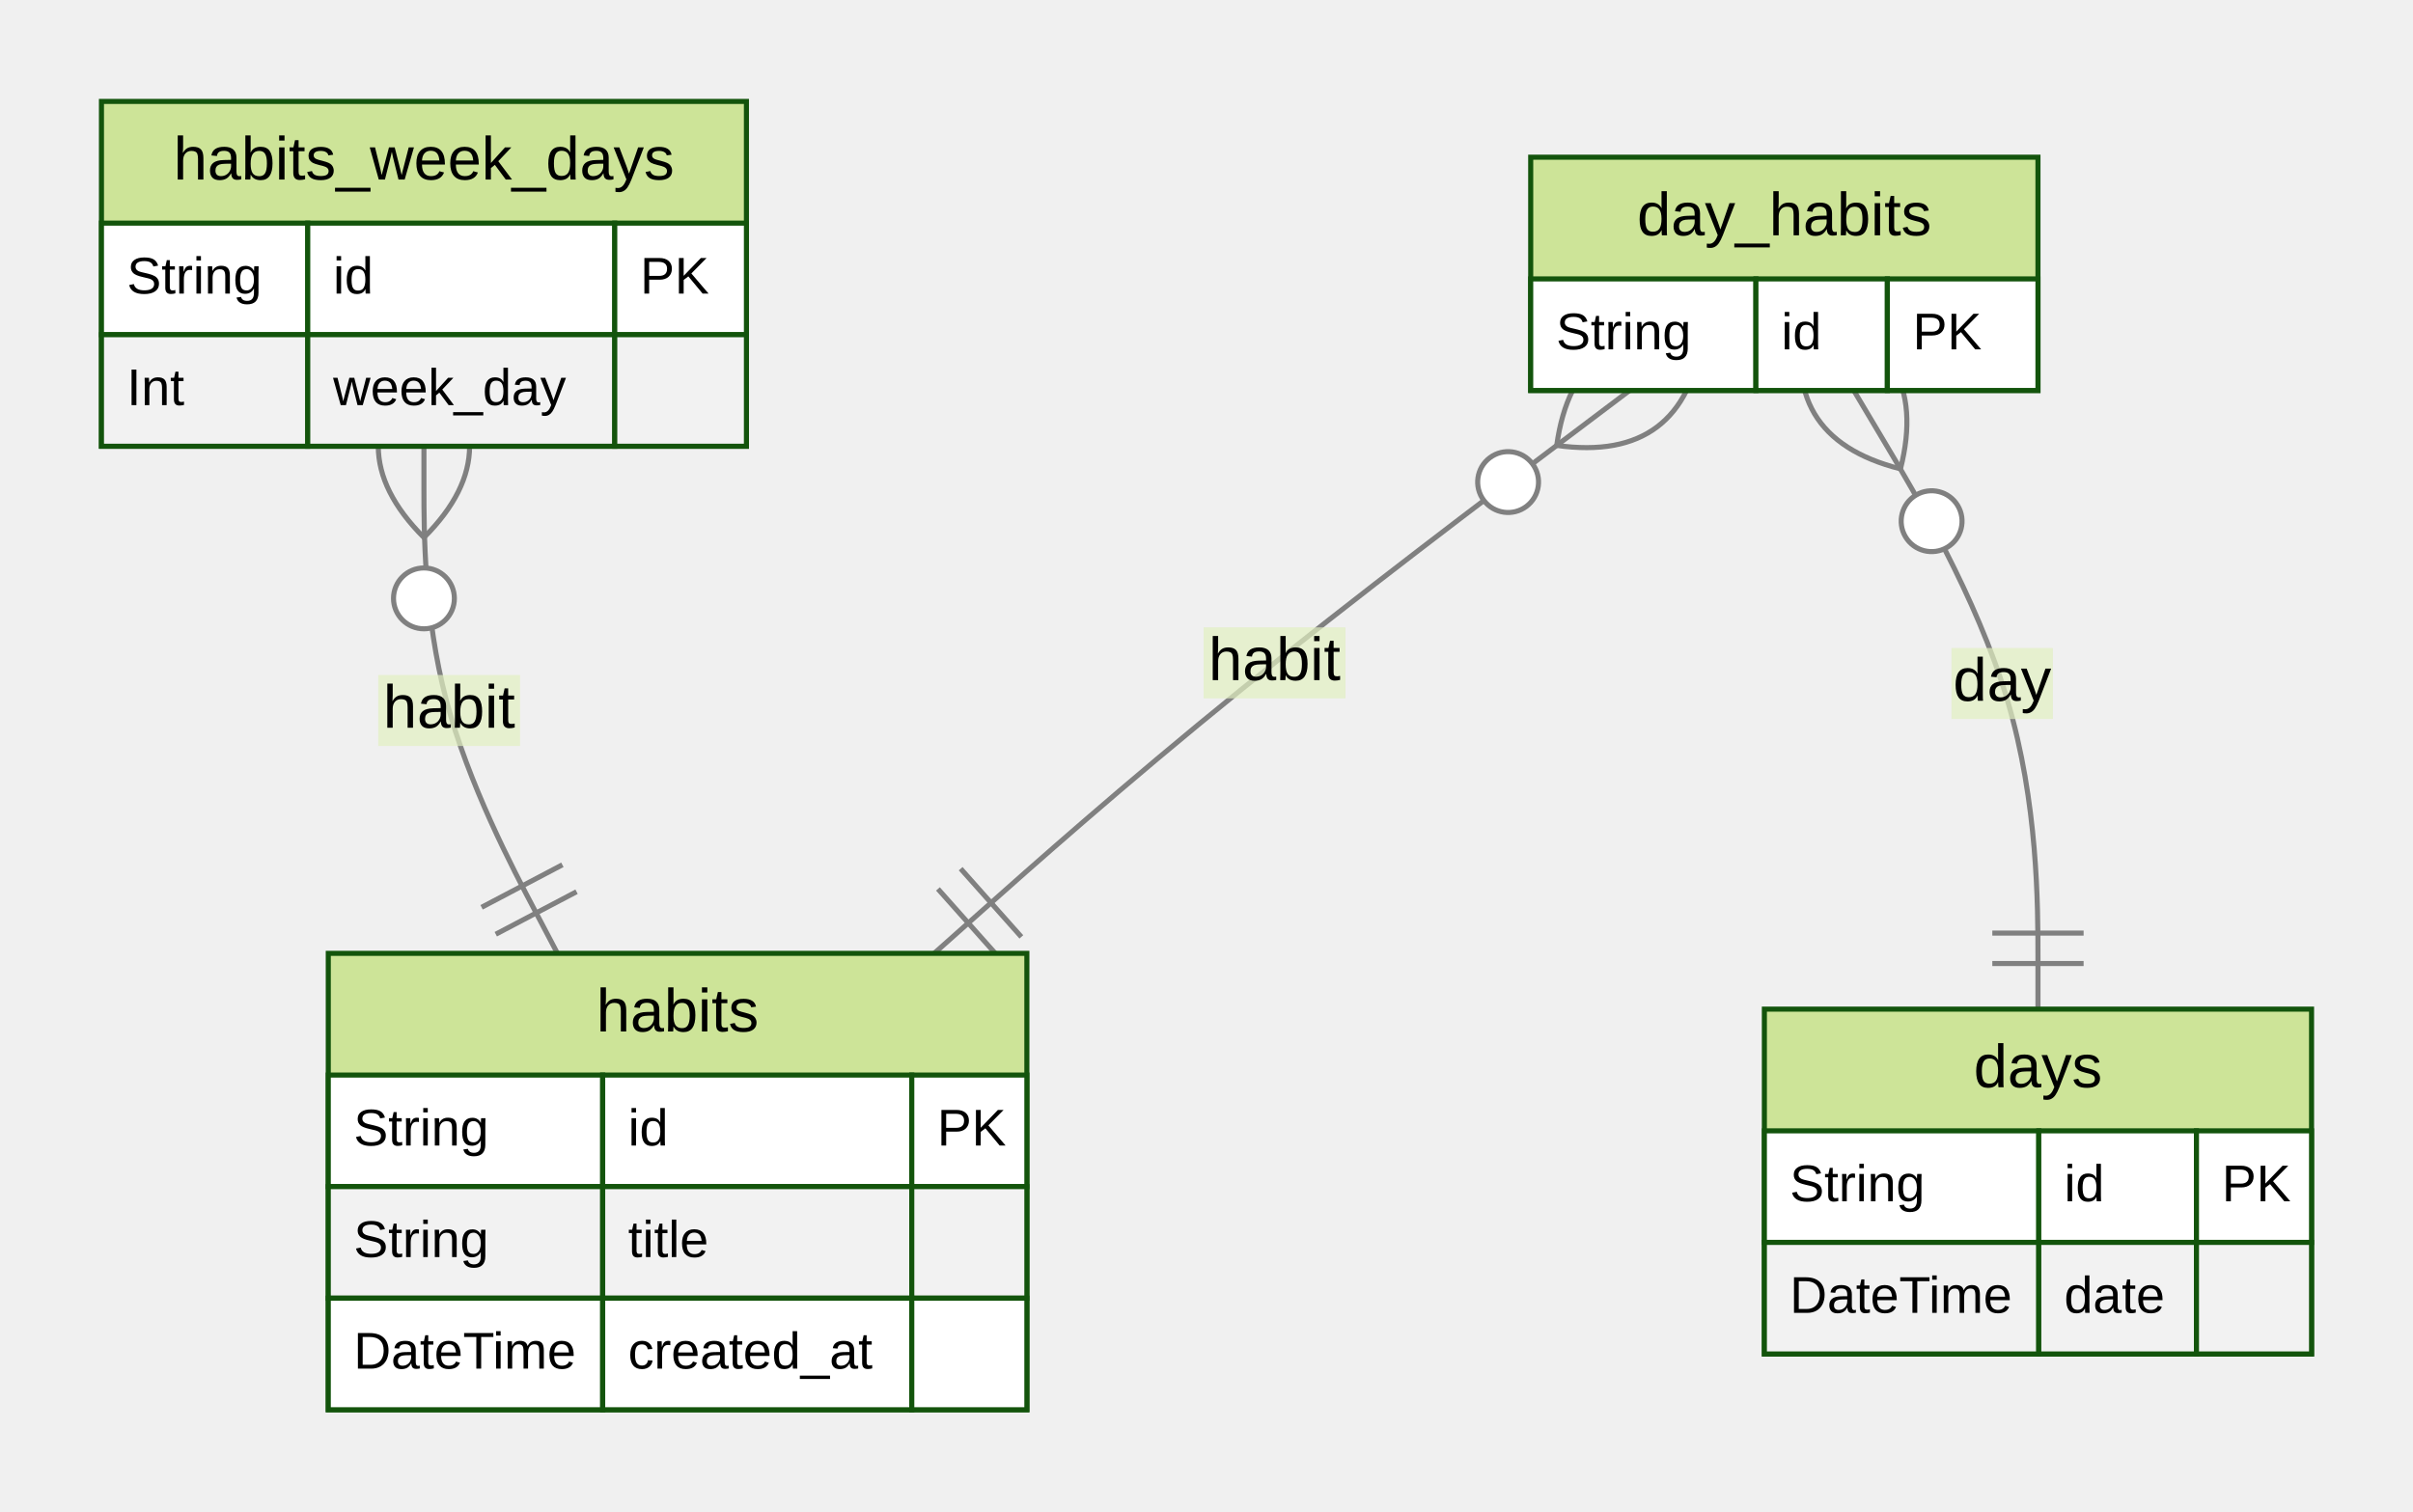
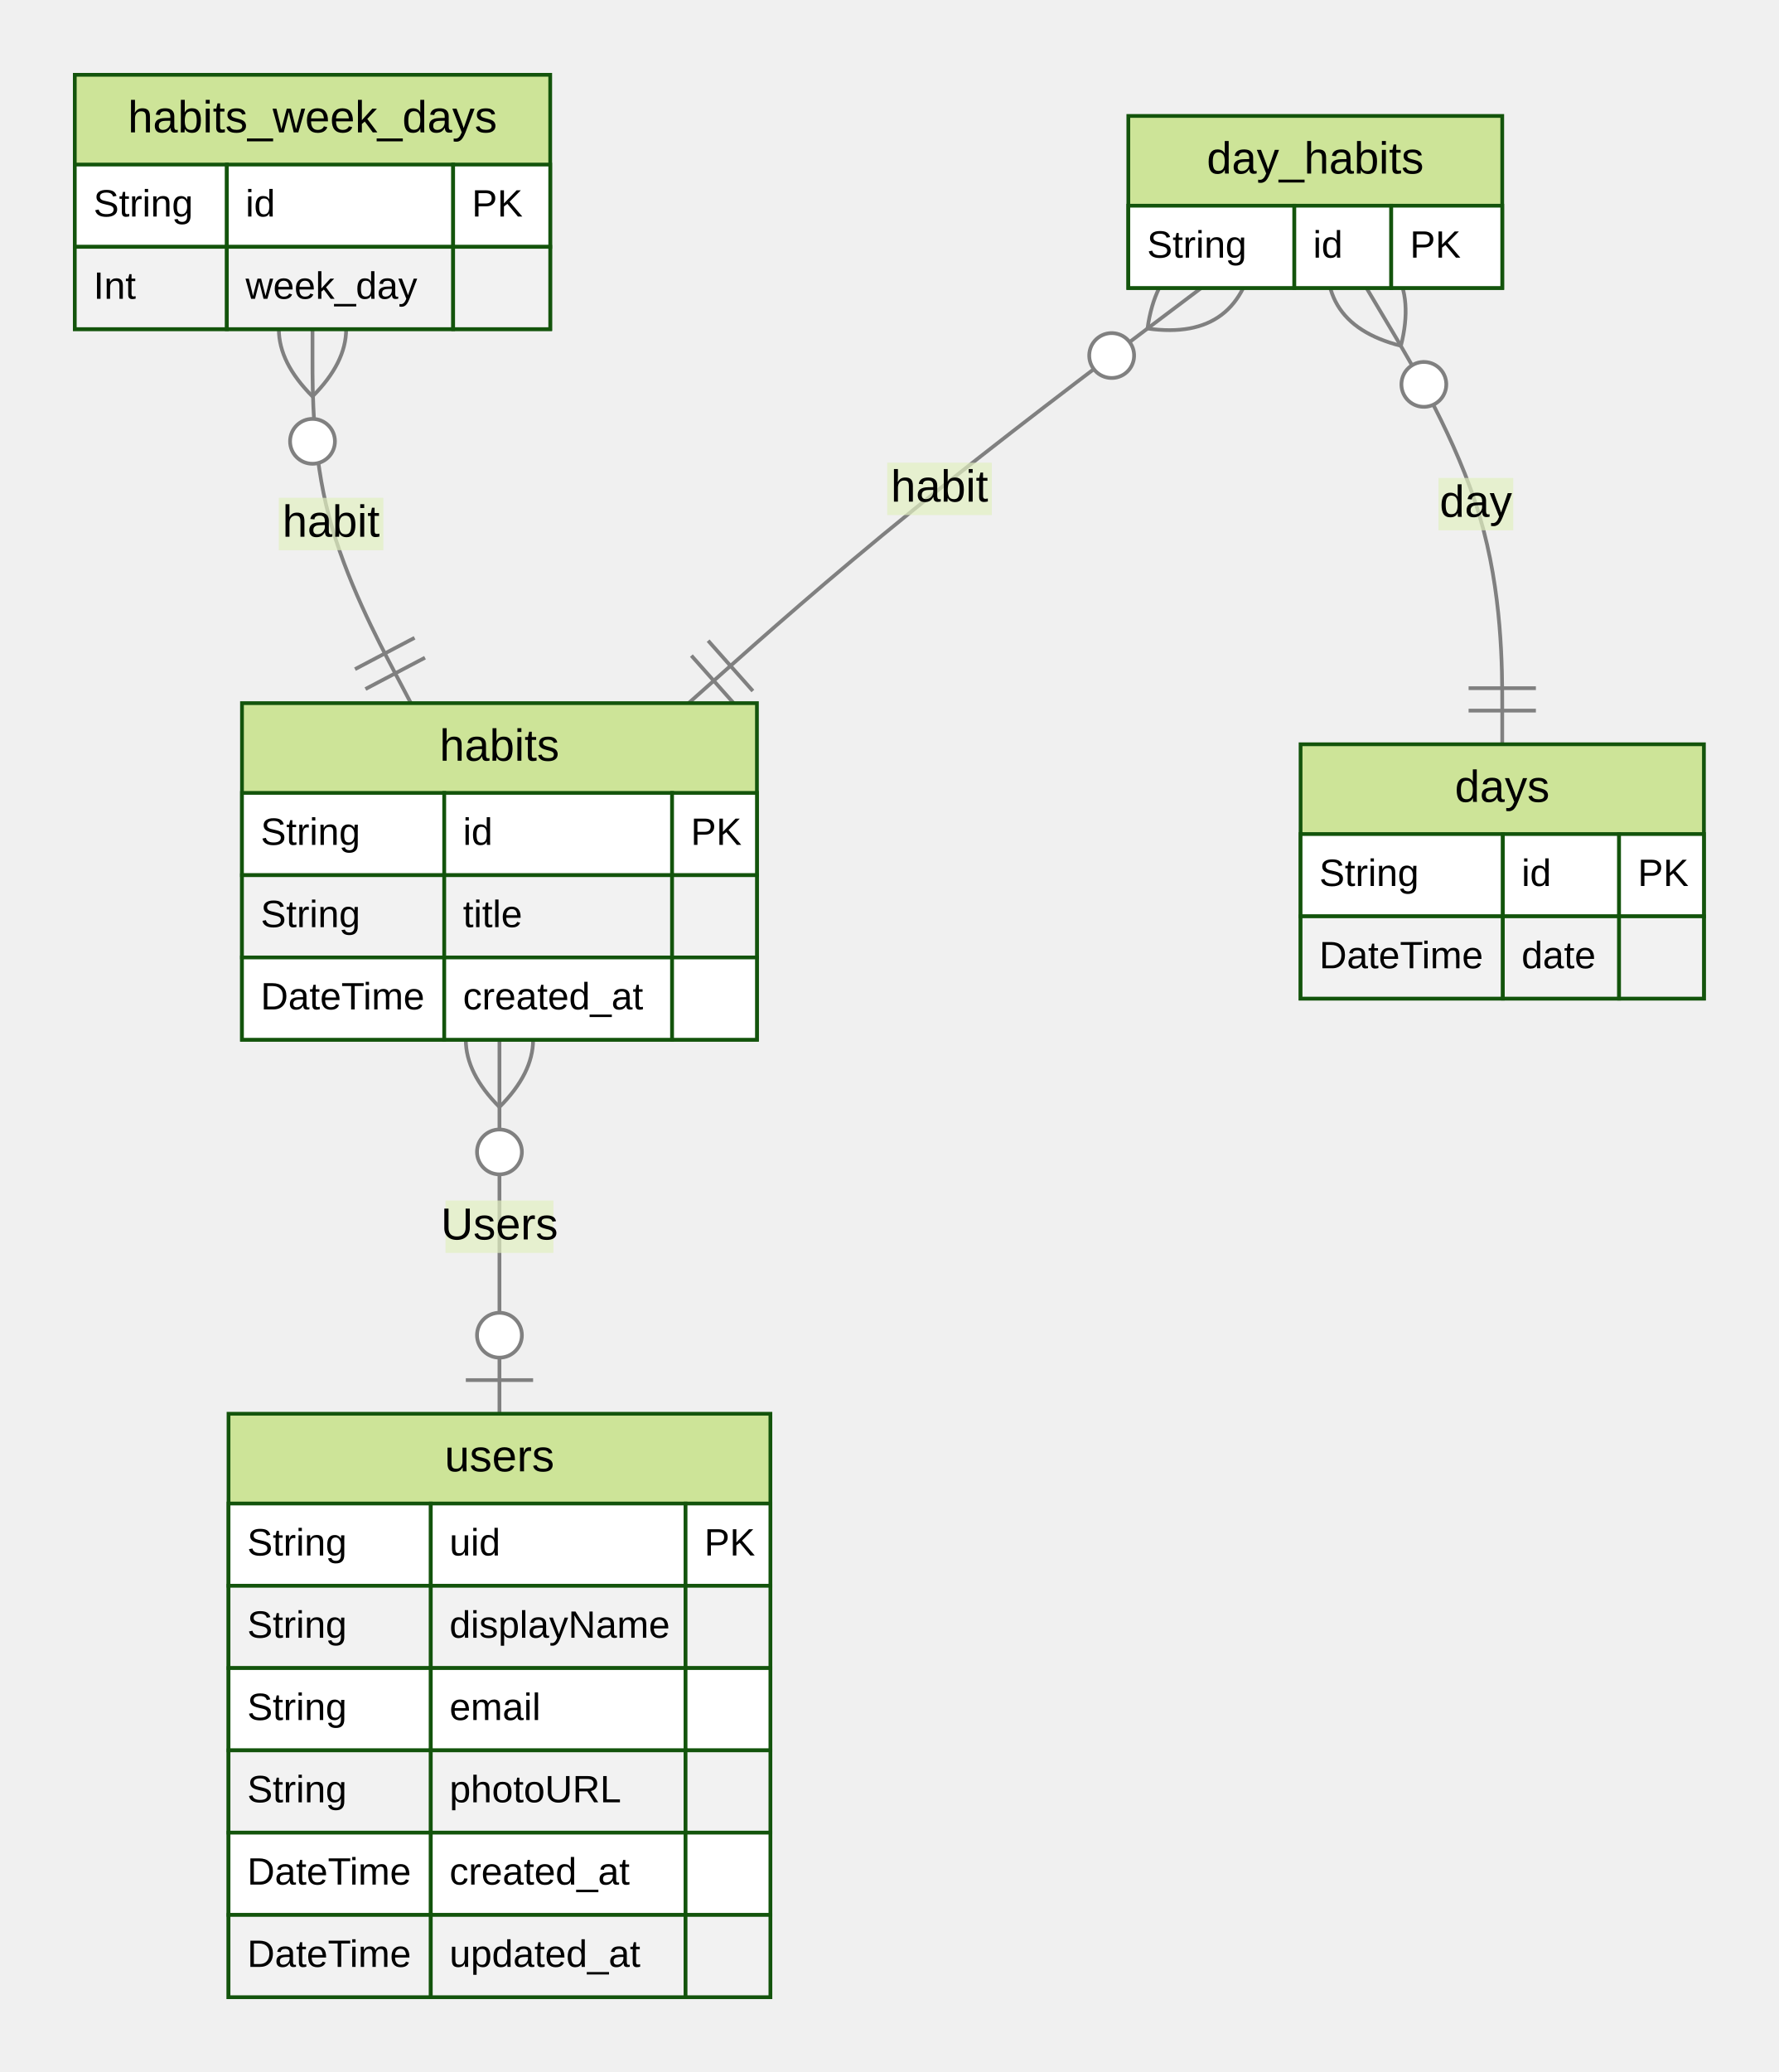
- <svg xmlns="http://www.w3.org/2000/svg" aria-roledescription="er" viewBox="0 0 475.694 298" style="max-width: 475.694px; background-color: white;" width="100%" id="mermaid-0">
+ <svg xmlns="http://www.w3.org/2000/svg" aria-roledescription="er" viewBox="0 0 475.694 554" style="max-width: 475.694px; background-color: white;" width="100%" id="mermaid-0">
  <style>#mermaid-0{font-family:"trebuchet ms",verdana,arial,sans-serif;font-size:16px;fill:#000000;}#mermaid-0 .error-icon{fill:#552222;}#mermaid-0 .error-text{fill:#552222;stroke:#552222;}#mermaid-0 .edge-thickness-normal{stroke-width:2px;}#mermaid-0 .edge-thickness-thick{stroke-width:3.5px;}#mermaid-0 .edge-pattern-solid{stroke-dasharray:0;}#mermaid-0 .edge-pattern-dashed{stroke-dasharray:3;}#mermaid-0 .edge-pattern-dotted{stroke-dasharray:2;}#mermaid-0 .marker{fill:#000000;stroke:#000000;}#mermaid-0 .marker.cross{stroke:#000000;}#mermaid-0 svg{font-family:"trebuchet ms",verdana,arial,sans-serif;font-size:16px;}#mermaid-0 .entityBox{fill:#cde498;stroke:#13540c;}#mermaid-0 .attributeBoxOdd{fill:#ffffff;stroke:#13540c;}#mermaid-0 .attributeBoxEven{fill:#f2f2f2;stroke:#13540c;}#mermaid-0 .relationshipLabelBox{fill:hsl(78.158, 58.462%, 84.51%);opacity:0.7;background-color:hsl(78.158, 58.462%, 84.51%);}#mermaid-0 .relationshipLabelBox rect{opacity:0.5;}#mermaid-0 .relationshipLine{stroke:#000000;}#mermaid-0 .entityTitleText{text-anchor:middle;font-size:18px;fill:#000000;}#mermaid-0 :root{--mermaid-font-family:"trebuchet ms",verdana,arial,sans-serif;}</style>
  <g />
  <defs>
    <marker orient="auto" markerHeight="18" markerWidth="18" refY="9" refX="0" id="ONLY_ONE_START">
      <path d="M9,0 L9,18 M15,0 L15,18" fill="none" stroke="gray" />
    </marker>
  </defs>
  <defs>
    <marker orient="auto" markerHeight="18" markerWidth="18" refY="9" refX="18" id="ONLY_ONE_END">
      <path d="M3,0 L3,18 M9,0 L9,18" fill="none" stroke="gray" />
    </marker>
  </defs>
  <defs>
    <marker orient="auto" markerHeight="18" markerWidth="30" refY="9" refX="0" id="ZERO_OR_ONE_START">
      <circle r="6" cy="9" cx="21" fill="white" stroke="gray" />
      <path d="M9,0 L9,18" fill="none" stroke="gray" />
    </marker>
  </defs>
  <defs>
    <marker orient="auto" markerHeight="18" markerWidth="30" refY="9" refX="30" id="ZERO_OR_ONE_END">
      <circle r="6" cy="9" cx="9" fill="white" stroke="gray" />
      <path d="M21,0 L21,18" fill="none" stroke="gray" />
    </marker>
  </defs>
  <defs>
    <marker orient="auto" markerHeight="36" markerWidth="45" refY="18" refX="18" id="ONE_OR_MORE_START">
      <path d="M0,18 Q 18,0 36,18 Q 18,36 0,18 M42,9 L42,27" fill="none" stroke="gray" />
    </marker>
  </defs>
  <defs>
    <marker orient="auto" markerHeight="36" markerWidth="45" refY="18" refX="27" id="ONE_OR_MORE_END">
      <path d="M3,9 L3,27 M9,18 Q27,0 45,18 Q27,36 9,18" fill="none" stroke="gray" />
    </marker>
  </defs>
  <defs>
    <marker orient="auto" markerHeight="36" markerWidth="57" refY="18" refX="18" id="ZERO_OR_MORE_START">
      <circle r="6" cy="18" cx="48" fill="white" stroke="gray" />
      <path d="M0,18 Q18,0 36,18 Q18,36 0,18" fill="none" stroke="gray" />
    </marker>
  </defs>
  <defs>
    <marker orient="auto" markerHeight="36" markerWidth="57" refY="18" refX="39" id="ZERO_OR_MORE_END">
      <circle r="6" cy="18" cx="9" fill="white" stroke="gray" />
      <path d="M21,18 Q39,0 57,18 Q39,36 21,18" fill="none" stroke="gray" />
    </marker>
  </defs>
+   <path style="stroke: gray; fill: none;" marker-start="url(#ZERO_OR_MORE_START)" marker-end="url(#ZERO_OR_ONE_END)" d="M133.575,278L133.575,286.333C133.575,294.667,133.575,311.333,133.575,328C133.575,344.667,133.575,361.333,133.575,369.667L133.575,378" class="er relationshipLine" />
  <path style="stroke: gray; fill: none;" marker-start="url(#ZERO_OR_MORE_START)" marker-end="url(#ONLY_ONE_END)" d="M83.575,88L83.575,96.333C83.575,104.667,83.575,121.333,87.961,138C92.347,154.667,101.119,171.333,105.505,179.667L109.891,188" class="er relationshipLine" />
  <path style="stroke: gray; fill: none;" marker-start="url(#ZERO_OR_MORE_START)" marker-end="url(#ONLY_ONE_END)" d="M365.45,77L371.502,87.167C377.553,97.333,389.656,117.667,395.708,138C401.76,158.333,401.76,178.667,401.76,188.833L401.76,199" class="er relationshipLine" />
  <path style="stroke: gray; fill: none;" marker-start="url(#ZERO_OR_MORE_START)" marker-end="url(#ONLY_ONE_END)" d="M321.258,77L307.776,87.167C294.293,97.333,267.328,117.667,244.478,136.167C221.628,154.667,202.893,171.333,193.526,179.667L184.159,188" class="er relationshipLine" />
-   <g transform="translate(64.71619,188 )" id="entity-habits-86da6a1f-b7c7-441e-9bbc-112ff5efafec">
+   <g transform="translate(64.71619,188 )" id="entity-habits-7ef23ea2-ade3-4d43-95e1-3e965d93ecd9">
    <rect height="90" width="137.718" y="0" x="0" class="er entityBox" />
-     <text style="dominant-baseline: middle; text-anchor: middle; font-size: 12px;" transform="translate(68.85901,12)" y="0" x="0" id="text-entity-habits-86da6a1f-b7c7-441e-9bbc-112ff5efafec" class="er entityLabel">habits</text>
+     <text style="dominant-baseline: middle; text-anchor: middle; font-size: 12px;" transform="translate(68.85901,12)" y="0" x="0" id="text-entity-habits-7ef23ea2-ade3-4d43-95e1-3e965d93ecd9" class="er entityLabel">habits</text>
    <rect height="22" width="54.096" y="24" x="0" class="er attributeBoxOdd" />
-     <text style="dominant-baseline: middle; font-size: 10.2px;" transform="translate(5,35)" y="0" x="0" id="text-entity-habits-86da6a1f-b7c7-441e-9bbc-112ff5efafec-attr-1-type" class="er entityLabel">String</text>
+     <text style="dominant-baseline: middle; font-size: 10.2px;" transform="translate(5,35)" y="0" x="0" id="text-entity-habits-7ef23ea2-ade3-4d43-95e1-3e965d93ecd9-attr-1-type" class="er entityLabel">String</text>
    <rect height="22" width="60.935" y="24" x="54.096" class="er attributeBoxOdd" />
-     <text style="dominant-baseline: middle; font-size: 10.2px;" transform="translate(59.09555,35)" y="0" x="0" id="text-entity-habits-86da6a1f-b7c7-441e-9bbc-112ff5efafec-attr-1-name" class="er entityLabel">id</text>
+     <text style="dominant-baseline: middle; font-size: 10.2px;" transform="translate(59.09555,35)" y="0" x="0" id="text-entity-habits-7ef23ea2-ade3-4d43-95e1-3e965d93ecd9-attr-1-name" class="er entityLabel">id</text>
    <rect height="22" width="22.688" y="24" x="115.03" class="er attributeBoxOdd" />
-     <text style="dominant-baseline: middle; font-size: 10.2px;" transform="translate(120.0303,35)" y="0" x="0" id="text-entity-habits-86da6a1f-b7c7-441e-9bbc-112ff5efafec-attr-1-key" class="er entityLabel">PK</text>
+     <text style="dominant-baseline: middle; font-size: 10.2px;" transform="translate(120.0303,35)" y="0" x="0" id="text-entity-habits-7ef23ea2-ade3-4d43-95e1-3e965d93ecd9-attr-1-key" class="er entityLabel">PK</text>
    <rect height="22" width="54.096" y="46" x="0" class="er attributeBoxEven" />
-     <text style="dominant-baseline: middle; font-size: 10.2px;" transform="translate(5,57)" y="0" x="0" id="text-entity-habits-86da6a1f-b7c7-441e-9bbc-112ff5efafec-attr-2-type" class="er entityLabel">String</text>
+     <text style="dominant-baseline: middle; font-size: 10.2px;" transform="translate(5,57)" y="0" x="0" id="text-entity-habits-7ef23ea2-ade3-4d43-95e1-3e965d93ecd9-attr-2-type" class="er entityLabel">String</text>
    <rect height="22" width="60.935" y="46" x="54.096" class="er attributeBoxEven" />
-     <text style="dominant-baseline: middle; font-size: 10.2px;" transform="translate(59.09555,57)" y="0" x="0" id="text-entity-habits-86da6a1f-b7c7-441e-9bbc-112ff5efafec-attr-2-name" class="er entityLabel">title</text>
+     <text style="dominant-baseline: middle; font-size: 10.2px;" transform="translate(59.09555,57)" y="0" x="0" id="text-entity-habits-7ef23ea2-ade3-4d43-95e1-3e965d93ecd9-attr-2-name" class="er entityLabel">title</text>
    <rect height="22" width="22.688" y="46" x="115.03" class="er attributeBoxEven" />
-     <text style="dominant-baseline: middle; font-size: 10.2px;" transform="translate(120.0303,57)" y="0" x="0" id="text-entity-habits-86da6a1f-b7c7-441e-9bbc-112ff5efafec-attr-2-key" class="er entityLabel" />
+     <text style="dominant-baseline: middle; font-size: 10.2px;" transform="translate(120.0303,57)" y="0" x="0" id="text-entity-habits-7ef23ea2-ade3-4d43-95e1-3e965d93ecd9-attr-2-key" class="er entityLabel" />
    <rect height="22" width="54.096" y="68" x="0" class="er attributeBoxOdd" />
-     <text style="dominant-baseline: middle; font-size: 10.2px;" transform="translate(5,79)" y="0" x="0" id="text-entity-habits-86da6a1f-b7c7-441e-9bbc-112ff5efafec-attr-3-type" class="er entityLabel">DateTime</text>
+     <text style="dominant-baseline: middle; font-size: 10.2px;" transform="translate(5,79)" y="0" x="0" id="text-entity-habits-7ef23ea2-ade3-4d43-95e1-3e965d93ecd9-attr-3-type" class="er entityLabel">DateTime</text>
    <rect height="22" width="60.935" y="68" x="54.096" class="er attributeBoxOdd" />
-     <text style="dominant-baseline: middle; font-size: 10.2px;" transform="translate(59.09555,79)" y="0" x="0" id="text-entity-habits-86da6a1f-b7c7-441e-9bbc-112ff5efafec-attr-3-name" class="er entityLabel">created_at</text>
+     <text style="dominant-baseline: middle; font-size: 10.2px;" transform="translate(59.09555,79)" y="0" x="0" id="text-entity-habits-7ef23ea2-ade3-4d43-95e1-3e965d93ecd9-attr-3-name" class="er entityLabel">created_at</text>
    <rect height="22" width="22.688" y="68" x="115.03" class="er attributeBoxOdd" />
-     <text style="dominant-baseline: middle; font-size: 10.2px;" transform="translate(120.0303,79)" y="0" x="0" id="text-entity-habits-86da6a1f-b7c7-441e-9bbc-112ff5efafec-attr-3-key" class="er entityLabel" />
+     <text style="dominant-baseline: middle; font-size: 10.2px;" transform="translate(120.0303,79)" y="0" x="0" id="text-entity-habits-7ef23ea2-ade3-4d43-95e1-3e965d93ecd9-attr-3-key" class="er entityLabel" />
  </g>
-   <g transform="translate(20,20 )" id="entity-habitsweekdays-cb943686-dce0-4440-a61a-4bc793db5585">
+   <g transform="translate(20,20 )" id="entity-habitsweekdays-2b3b6274-2455-4677-95af-f78a3d151e97">
    <rect height="68" width="127.15" y="0" x="0" class="er entityBox" />
-     <text style="dominant-baseline: middle; text-anchor: middle; font-size: 12px;" transform="translate(63.5752,12)" y="0" x="0" id="text-entity-habitsweekdays-cb943686-dce0-4440-a61a-4bc793db5585" class="er entityLabel">habits_week_days</text>
+     <text style="dominant-baseline: middle; text-anchor: middle; font-size: 12px;" transform="translate(63.5752,12)" y="0" x="0" id="text-entity-habitsweekdays-2b3b6274-2455-4677-95af-f78a3d151e97" class="er entityLabel">habits_week_days</text>
    <rect height="22" width="40.668" y="24" x="0" class="er attributeBoxOdd" />
-     <text style="dominant-baseline: middle; font-size: 10.2px;" transform="translate(5,35)" y="0" x="0" id="text-entity-habitsweekdays-cb943686-dce0-4440-a61a-4bc793db5585-attr-1-type" class="er entityLabel">String</text>
+     <text style="dominant-baseline: middle; font-size: 10.2px;" transform="translate(5,35)" y="0" x="0" id="text-entity-habitsweekdays-2b3b6274-2455-4677-95af-f78a3d151e97-attr-1-type" class="er entityLabel">String</text>
    <rect height="22" width="60.524" y="24" x="40.668" class="er attributeBoxOdd" />
-     <text style="dominant-baseline: middle; font-size: 10.2px;" transform="translate(45.66758,35)" y="0" x="0" id="text-entity-habitsweekdays-cb943686-dce0-4440-a61a-4bc793db5585-attr-1-name" class="er entityLabel">id</text>
+     <text style="dominant-baseline: middle; font-size: 10.2px;" transform="translate(45.66758,35)" y="0" x="0" id="text-entity-habitsweekdays-2b3b6274-2455-4677-95af-f78a3d151e97-attr-1-name" class="er entityLabel">id</text>
    <rect height="22" width="25.959" y="24" x="101.191" class="er attributeBoxOdd" />
-     <text style="dominant-baseline: middle; font-size: 10.2px;" transform="translate(106.1912,35)" y="0" x="0" id="text-entity-habitsweekdays-cb943686-dce0-4440-a61a-4bc793db5585-attr-1-key" class="er entityLabel">PK</text>
+     <text style="dominant-baseline: middle; font-size: 10.2px;" transform="translate(106.1912,35)" y="0" x="0" id="text-entity-habitsweekdays-2b3b6274-2455-4677-95af-f78a3d151e97-attr-1-key" class="er entityLabel">PK</text>
    <rect height="22" width="40.668" y="46" x="0" class="er attributeBoxEven" />
-     <text style="dominant-baseline: middle; font-size: 10.2px;" transform="translate(5,57)" y="0" x="0" id="text-entity-habitsweekdays-cb943686-dce0-4440-a61a-4bc793db5585-attr-2-type" class="er entityLabel">Int</text>
+     <text style="dominant-baseline: middle; font-size: 10.2px;" transform="translate(5,57)" y="0" x="0" id="text-entity-habitsweekdays-2b3b6274-2455-4677-95af-f78a3d151e97-attr-2-type" class="er entityLabel">Int</text>
    <rect height="22" width="60.524" y="46" x="40.668" class="er attributeBoxEven" />
-     <text style="dominant-baseline: middle; font-size: 10.2px;" transform="translate(45.66758,57)" y="0" x="0" id="text-entity-habitsweekdays-cb943686-dce0-4440-a61a-4bc793db5585-attr-2-name" class="er entityLabel">week_day</text>
+     <text style="dominant-baseline: middle; font-size: 10.2px;" transform="translate(45.66758,57)" y="0" x="0" id="text-entity-habitsweekdays-2b3b6274-2455-4677-95af-f78a3d151e97-attr-2-name" class="er entityLabel">week_day</text>
    <rect height="22" width="25.959" y="46" x="101.191" class="er attributeBoxEven" />
-     <text style="dominant-baseline: middle; font-size: 10.2px;" transform="translate(106.1912,57)" y="0" x="0" id="text-entity-habitsweekdays-cb943686-dce0-4440-a61a-4bc793db5585-attr-2-key" class="er entityLabel" />
+     <text style="dominant-baseline: middle; font-size: 10.2px;" transform="translate(106.1912,57)" y="0" x="0" id="text-entity-habitsweekdays-2b3b6274-2455-4677-95af-f78a3d151e97-attr-2-key" class="er entityLabel" />
  </g>
-   <g transform="translate(347.825,199 )" id="entity-days-0a3724f3-37b3-4ce9-a05d-be3ed96867b7">
+   <g transform="translate(347.825,199 )" id="entity-days-acdc11ee-800e-45c6-8e62-131fe9b47613">
    <rect height="68" width="107.869" y="0" x="0" class="er entityBox" />
-     <text style="dominant-baseline: middle; text-anchor: middle; font-size: 12px;" transform="translate(53.93452,12)" y="0" x="0" id="text-entity-days-0a3724f3-37b3-4ce9-a05d-be3ed96867b7" class="er entityLabel">days</text>
+     <text style="dominant-baseline: middle; text-anchor: middle; font-size: 12px;" transform="translate(53.93452,12)" y="0" x="0" id="text-entity-days-acdc11ee-800e-45c6-8e62-131fe9b47613" class="er entityLabel">days</text>
    <rect height="22" width="54.096" y="24" x="0" class="er attributeBoxOdd" />
-     <text style="dominant-baseline: middle; font-size: 10.2px;" transform="translate(5,35)" y="0" x="0" id="text-entity-days-0a3724f3-37b3-4ce9-a05d-be3ed96867b7-attr-1-type" class="er entityLabel">String</text>
+     <text style="dominant-baseline: middle; font-size: 10.2px;" transform="translate(5,35)" y="0" x="0" id="text-entity-days-acdc11ee-800e-45c6-8e62-131fe9b47613-attr-1-type" class="er entityLabel">String</text>
    <rect height="22" width="31.086" y="24" x="54.096" class="er attributeBoxOdd" />
-     <text style="dominant-baseline: middle; font-size: 10.2px;" transform="translate(59.09555,35)" y="0" x="0" id="text-entity-days-0a3724f3-37b3-4ce9-a05d-be3ed96867b7-attr-1-name" class="er entityLabel">id</text>
+     <text style="dominant-baseline: middle; font-size: 10.2px;" transform="translate(59.09555,35)" y="0" x="0" id="text-entity-days-acdc11ee-800e-45c6-8e62-131fe9b47613-attr-1-name" class="er entityLabel">id</text>
    <rect height="22" width="22.688" y="24" x="85.181" class="er attributeBoxOdd" />
-     <text style="dominant-baseline: middle; font-size: 10.2px;" transform="translate(90.18137,35)" y="0" x="0" id="text-entity-days-0a3724f3-37b3-4ce9-a05d-be3ed96867b7-attr-1-key" class="er entityLabel">PK</text>
+     <text style="dominant-baseline: middle; font-size: 10.2px;" transform="translate(90.18137,35)" y="0" x="0" id="text-entity-days-acdc11ee-800e-45c6-8e62-131fe9b47613-attr-1-key" class="er entityLabel">PK</text>
    <rect height="22" width="54.096" y="46" x="0" class="er attributeBoxEven" />
-     <text style="dominant-baseline: middle; font-size: 10.2px;" transform="translate(5,57)" y="0" x="0" id="text-entity-days-0a3724f3-37b3-4ce9-a05d-be3ed96867b7-attr-2-type" class="er entityLabel">DateTime</text>
+     <text style="dominant-baseline: middle; font-size: 10.2px;" transform="translate(5,57)" y="0" x="0" id="text-entity-days-acdc11ee-800e-45c6-8e62-131fe9b47613-attr-2-type" class="er entityLabel">DateTime</text>
    <rect height="22" width="31.086" y="46" x="54.096" class="er attributeBoxEven" />
-     <text style="dominant-baseline: middle; font-size: 10.2px;" transform="translate(59.09555,57)" y="0" x="0" id="text-entity-days-0a3724f3-37b3-4ce9-a05d-be3ed96867b7-attr-2-name" class="er entityLabel">date</text>
+     <text style="dominant-baseline: middle; font-size: 10.2px;" transform="translate(59.09555,57)" y="0" x="0" id="text-entity-days-acdc11ee-800e-45c6-8e62-131fe9b47613-attr-2-name" class="er entityLabel">date</text>
    <rect height="22" width="22.688" y="46" x="85.181" class="er attributeBoxEven" />
-     <text style="dominant-baseline: middle; font-size: 10.2px;" transform="translate(90.18137,57)" y="0" x="0" id="text-entity-days-0a3724f3-37b3-4ce9-a05d-be3ed96867b7-attr-2-key" class="er entityLabel" />
+     <text style="dominant-baseline: middle; font-size: 10.2px;" transform="translate(90.18137,57)" y="0" x="0" id="text-entity-days-acdc11ee-800e-45c6-8e62-131fe9b47613-attr-2-key" class="er entityLabel" />
  </g>
-   <g transform="translate(301.7596,31 )" id="entity-dayhabits-5f12430b-02d0-4f8d-9f9f-80184fa20ddc">
+   <g transform="translate(301.7596,31 )" id="entity-dayhabits-36bddaa5-f725-4a3d-9e49-804385b6b886">
    <rect height="46" width="100" y="0" x="0" class="er entityBox" />
-     <text style="dominant-baseline: middle; text-anchor: middle; font-size: 12px;" transform="translate(50,12)" y="0" x="0" id="text-entity-dayhabits-5f12430b-02d0-4f8d-9f9f-80184fa20ddc" class="er entityLabel">day_habits</text>
+     <text style="dominant-baseline: middle; text-anchor: middle; font-size: 12px;" transform="translate(50,12)" y="0" x="0" id="text-entity-dayhabits-36bddaa5-f725-4a3d-9e49-804385b6b886" class="er entityLabel">day_habits</text>
    <rect height="22" width="44.399" y="24" x="0" class="er attributeBoxOdd" />
-     <text style="dominant-baseline: middle; font-size: 10.2px;" transform="translate(5,35)" y="0" x="0" id="text-entity-dayhabits-5f12430b-02d0-4f8d-9f9f-80184fa20ddc-attr-1-type" class="er entityLabel">String</text>
+     <text style="dominant-baseline: middle; font-size: 10.2px;" transform="translate(5,35)" y="0" x="0" id="text-entity-dayhabits-36bddaa5-f725-4a3d-9e49-804385b6b886-attr-1-type" class="er entityLabel">String</text>
    <rect height="22" width="25.911" y="24" x="44.399" class="er attributeBoxOdd" />
-     <text style="dominant-baseline: middle; font-size: 10.2px;" transform="translate(49.39862,35)" y="0" x="0" id="text-entity-dayhabits-5f12430b-02d0-4f8d-9f9f-80184fa20ddc-attr-1-name" class="er entityLabel">id</text>
+     <text style="dominant-baseline: middle; font-size: 10.2px;" transform="translate(49.39862,35)" y="0" x="0" id="text-entity-dayhabits-36bddaa5-f725-4a3d-9e49-804385b6b886-attr-1-name" class="er entityLabel">id</text>
    <rect height="22" width="29.69" y="24" x="70.31" class="er attributeBoxOdd" />
-     <text style="dominant-baseline: middle; font-size: 10.2px;" transform="translate(75.30976,35)" y="0" x="0" id="text-entity-dayhabits-5f12430b-02d0-4f8d-9f9f-80184fa20ddc-attr-1-key" class="er entityLabel">PK</text>
+     <text style="dominant-baseline: middle; font-size: 10.2px;" transform="translate(75.30976,35)" y="0" x="0" id="text-entity-dayhabits-36bddaa5-f725-4a3d-9e49-804385b6b886-attr-1-key" class="er entityLabel">PK</text>
  </g>
+   <g transform="translate(61.11584,378 )" id="entity-users-c247beee-af25-48f6-8c04-c4cc82e47558">
+     <rect height="156" width="144.919" y="0" x="0" class="er entityBox" />
+     <text style="dominant-baseline: middle; text-anchor: middle; font-size: 12px;" transform="translate(72.45936,12)" y="0" x="0" id="text-entity-users-c247beee-af25-48f6-8c04-c4cc82e47558" class="er entityLabel">users</text>
+     <rect height="22" width="54.096" y="24" x="0" class="er attributeBoxOdd" />
+     <text style="dominant-baseline: middle; font-size: 10.2px;" transform="translate(5,35)" y="0" x="0" id="text-entity-users-c247beee-af25-48f6-8c04-c4cc82e47558-attr-1-type" class="er entityLabel">String</text>
+     <rect height="22" width="68.135" y="24" x="54.096" class="er attributeBoxOdd" />
+     <text style="dominant-baseline: middle; font-size: 10.2px;" transform="translate(59.09555,35)" y="0" x="0" id="text-entity-users-c247beee-af25-48f6-8c04-c4cc82e47558-attr-1-name" class="er entityLabel">uid</text>
+     <rect height="22" width="22.688" y="24" x="122.231" class="er attributeBoxOdd" />
+     <text style="dominant-baseline: middle; font-size: 10.2px;" transform="translate(127.231,35)" y="0" x="0" id="text-entity-users-c247beee-af25-48f6-8c04-c4cc82e47558-attr-1-key" class="er entityLabel">PK</text>
+     <rect height="22" width="54.096" y="46" x="0" class="er attributeBoxEven" />
+     <text style="dominant-baseline: middle; font-size: 10.2px;" transform="translate(5,57)" y="0" x="0" id="text-entity-users-c247beee-af25-48f6-8c04-c4cc82e47558-attr-2-type" class="er entityLabel">String</text>
+     <rect height="22" width="68.135" y="46" x="54.096" class="er attributeBoxEven" />
+     <text style="dominant-baseline: middle; font-size: 10.2px;" transform="translate(59.09555,57)" y="0" x="0" id="text-entity-users-c247beee-af25-48f6-8c04-c4cc82e47558-attr-2-name" class="er entityLabel">displayName</text>
+     <rect height="22" width="22.688" y="46" x="122.231" class="er attributeBoxEven" />
+     <text style="dominant-baseline: middle; font-size: 10.2px;" transform="translate(127.231,57)" y="0" x="0" id="text-entity-users-c247beee-af25-48f6-8c04-c4cc82e47558-attr-2-key" class="er entityLabel" />
+     <rect height="22" width="54.096" y="68" x="0" class="er attributeBoxOdd" />
+     <text style="dominant-baseline: middle; font-size: 10.2px;" transform="translate(5,79)" y="0" x="0" id="text-entity-users-c247beee-af25-48f6-8c04-c4cc82e47558-attr-3-type" class="er entityLabel">String</text>
+     <rect height="22" width="68.135" y="68" x="54.096" class="er attributeBoxOdd" />
+     <text style="dominant-baseline: middle; font-size: 10.2px;" transform="translate(59.09555,79)" y="0" x="0" id="text-entity-users-c247beee-af25-48f6-8c04-c4cc82e47558-attr-3-name" class="er entityLabel">email</text>
+     <rect height="22" width="22.688" y="68" x="122.231" class="er attributeBoxOdd" />
+     <text style="dominant-baseline: middle; font-size: 10.2px;" transform="translate(127.231,79)" y="0" x="0" id="text-entity-users-c247beee-af25-48f6-8c04-c4cc82e47558-attr-3-key" class="er entityLabel" />
+     <rect height="22" width="54.096" y="90" x="0" class="er attributeBoxEven" />
+     <text style="dominant-baseline: middle; font-size: 10.2px;" transform="translate(5,101)" y="0" x="0" id="text-entity-users-c247beee-af25-48f6-8c04-c4cc82e47558-attr-4-type" class="er entityLabel">String</text>
+     <rect height="22" width="68.135" y="90" x="54.096" class="er attributeBoxEven" />
+     <text style="dominant-baseline: middle; font-size: 10.2px;" transform="translate(59.09555,101)" y="0" x="0" id="text-entity-users-c247beee-af25-48f6-8c04-c4cc82e47558-attr-4-name" class="er entityLabel">photoURL</text>
+     <rect height="22" width="22.688" y="90" x="122.231" class="er attributeBoxEven" />
+     <text style="dominant-baseline: middle; font-size: 10.2px;" transform="translate(127.231,101)" y="0" x="0" id="text-entity-users-c247beee-af25-48f6-8c04-c4cc82e47558-attr-4-key" class="er entityLabel" />
+     <rect height="22" width="54.096" y="112" x="0" class="er attributeBoxOdd" />
+     <text style="dominant-baseline: middle; font-size: 10.2px;" transform="translate(5,123)" y="0" x="0" id="text-entity-users-c247beee-af25-48f6-8c04-c4cc82e47558-attr-5-type" class="er entityLabel">DateTime</text>
+     <rect height="22" width="68.135" y="112" x="54.096" class="er attributeBoxOdd" />
+     <text style="dominant-baseline: middle; font-size: 10.2px;" transform="translate(59.09555,123)" y="0" x="0" id="text-entity-users-c247beee-af25-48f6-8c04-c4cc82e47558-attr-5-name" class="er entityLabel">created_at</text>
+     <rect height="22" width="22.688" y="112" x="122.231" class="er attributeBoxOdd" />
+     <text style="dominant-baseline: middle; font-size: 10.2px;" transform="translate(127.231,123)" y="0" x="0" id="text-entity-users-c247beee-af25-48f6-8c04-c4cc82e47558-attr-5-key" class="er entityLabel" />
+     <rect height="22" width="54.096" y="134" x="0" class="er attributeBoxEven" />
+     <text style="dominant-baseline: middle; font-size: 10.2px;" transform="translate(5,145)" y="0" x="0" id="text-entity-users-c247beee-af25-48f6-8c04-c4cc82e47558-attr-6-type" class="er entityLabel">DateTime</text>
+     <rect height="22" width="68.135" y="134" x="54.096" class="er attributeBoxEven" />
+     <text style="dominant-baseline: middle; font-size: 10.2px;" transform="translate(59.09555,145)" y="0" x="0" id="text-entity-users-c247beee-af25-48f6-8c04-c4cc82e47558-attr-6-name" class="er entityLabel">updated_at</text>
+     <rect height="22" width="22.688" y="134" x="122.231" class="er attributeBoxEven" />
+     <text style="dominant-baseline: middle; font-size: 10.2px;" transform="translate(127.231,145)" y="0" x="0" id="text-entity-users-c247beee-af25-48f6-8c04-c4cc82e47558-attr-6-key" class="er entityLabel" />
+   </g>
+   <rect height="14" width="28.848" y="321" x="119.151" class="er relationshipLabelBox" />
+   <text style="text-anchor: middle; dominant-baseline: middle; font-size: 12px;" y="328" x="133.575" id="rel1" class="er relationshipLabel">Users</text>
  <rect height="14" width="27.969" y="133.109" x="74.555" class="er relationshipLabelBox" />
-   <text style="text-anchor: middle; dominant-baseline: middle; font-size: 12px;" y="140.109" x="88.539" id="rel1" class="er relationshipLabel">habit</text>
+   <text style="text-anchor: middle; dominant-baseline: middle; font-size: 12px;" y="140.109" x="88.539" id="rel2" class="er relationshipLabel">habit</text>
  <rect height="14" width="19.99" y="127.788" x="384.708" class="er relationshipLabelBox" />
-   <text style="text-anchor: middle; dominant-baseline: middle; font-size: 12px;" y="134.788" x="394.703" id="rel2" class="er relationshipLabel">day</text>
+   <text style="text-anchor: middle; dominant-baseline: middle; font-size: 12px;" y="134.788" x="394.703" id="rel3" class="er relationshipLabel">day</text>
  <rect height="14" width="27.969" y="123.718" x="237.275" class="er relationshipLabelBox" />
-   <text style="text-anchor: middle; dominant-baseline: middle; font-size: 12px;" y="130.718" x="251.259" id="rel3" class="er relationshipLabel">habit</text>
+   <text style="text-anchor: middle; dominant-baseline: middle; font-size: 12px;" y="130.718" x="251.259" id="rel4" class="er relationshipLabel">habit</text>
</svg>
